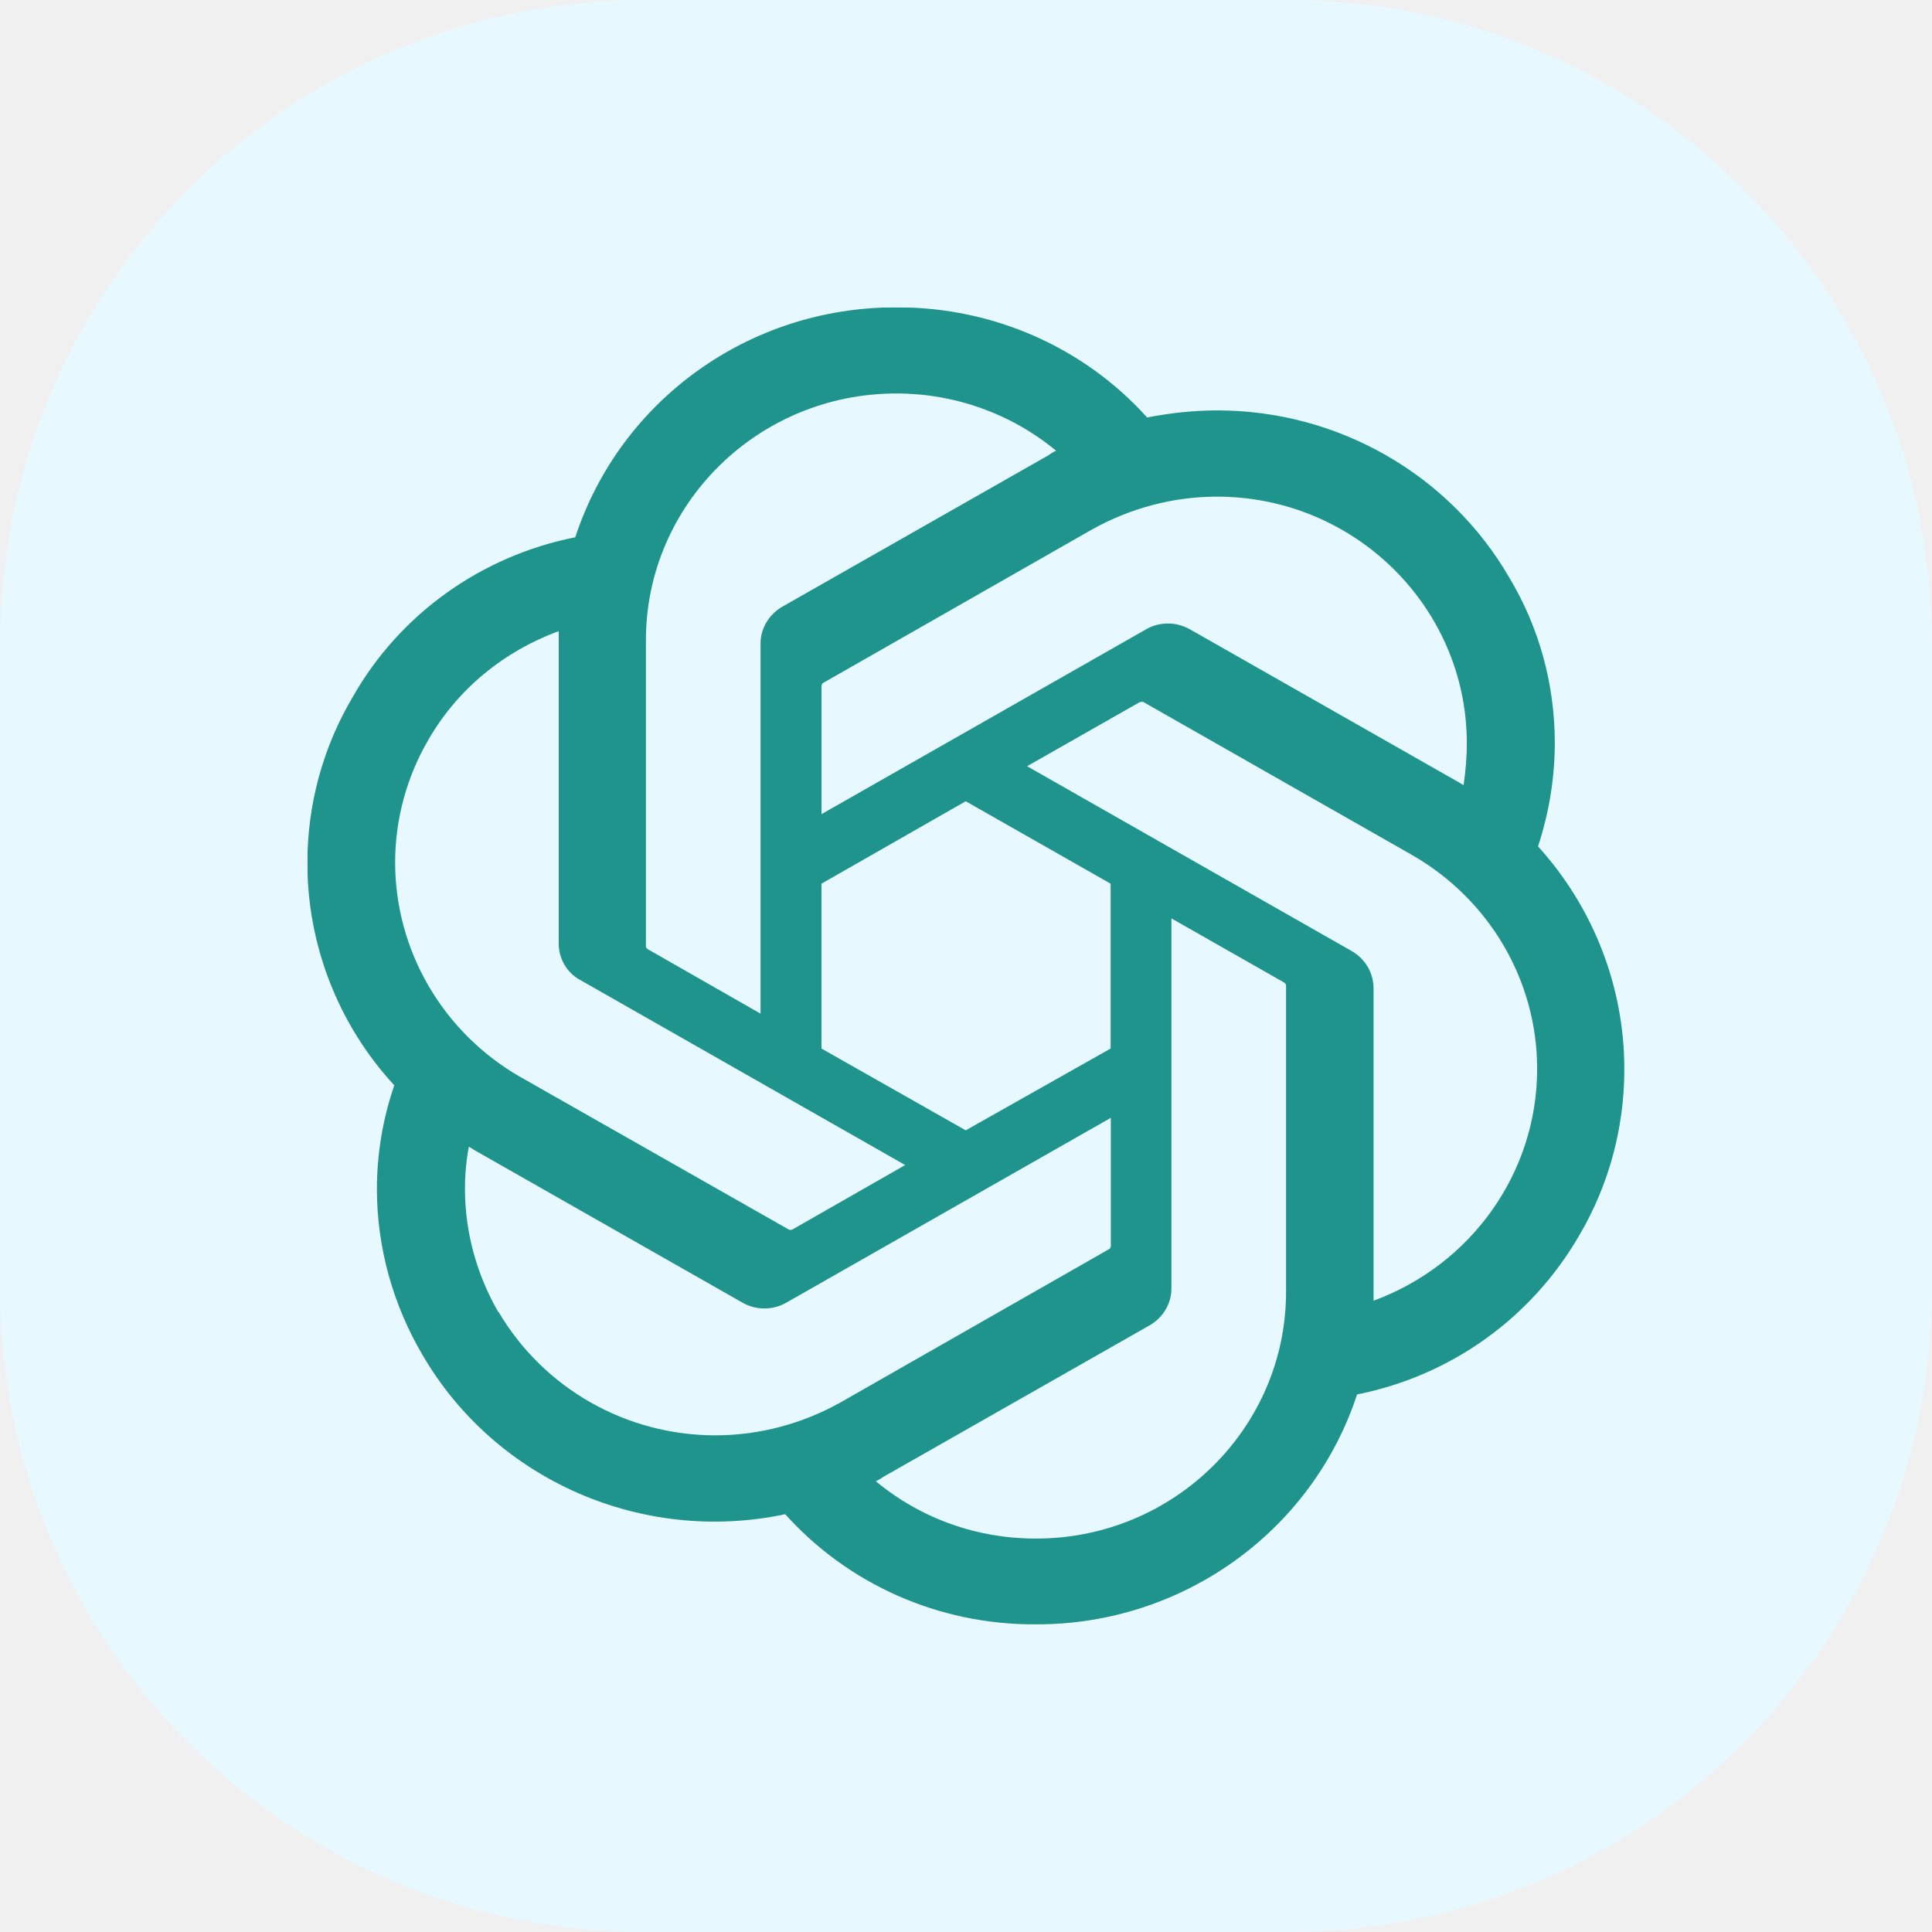
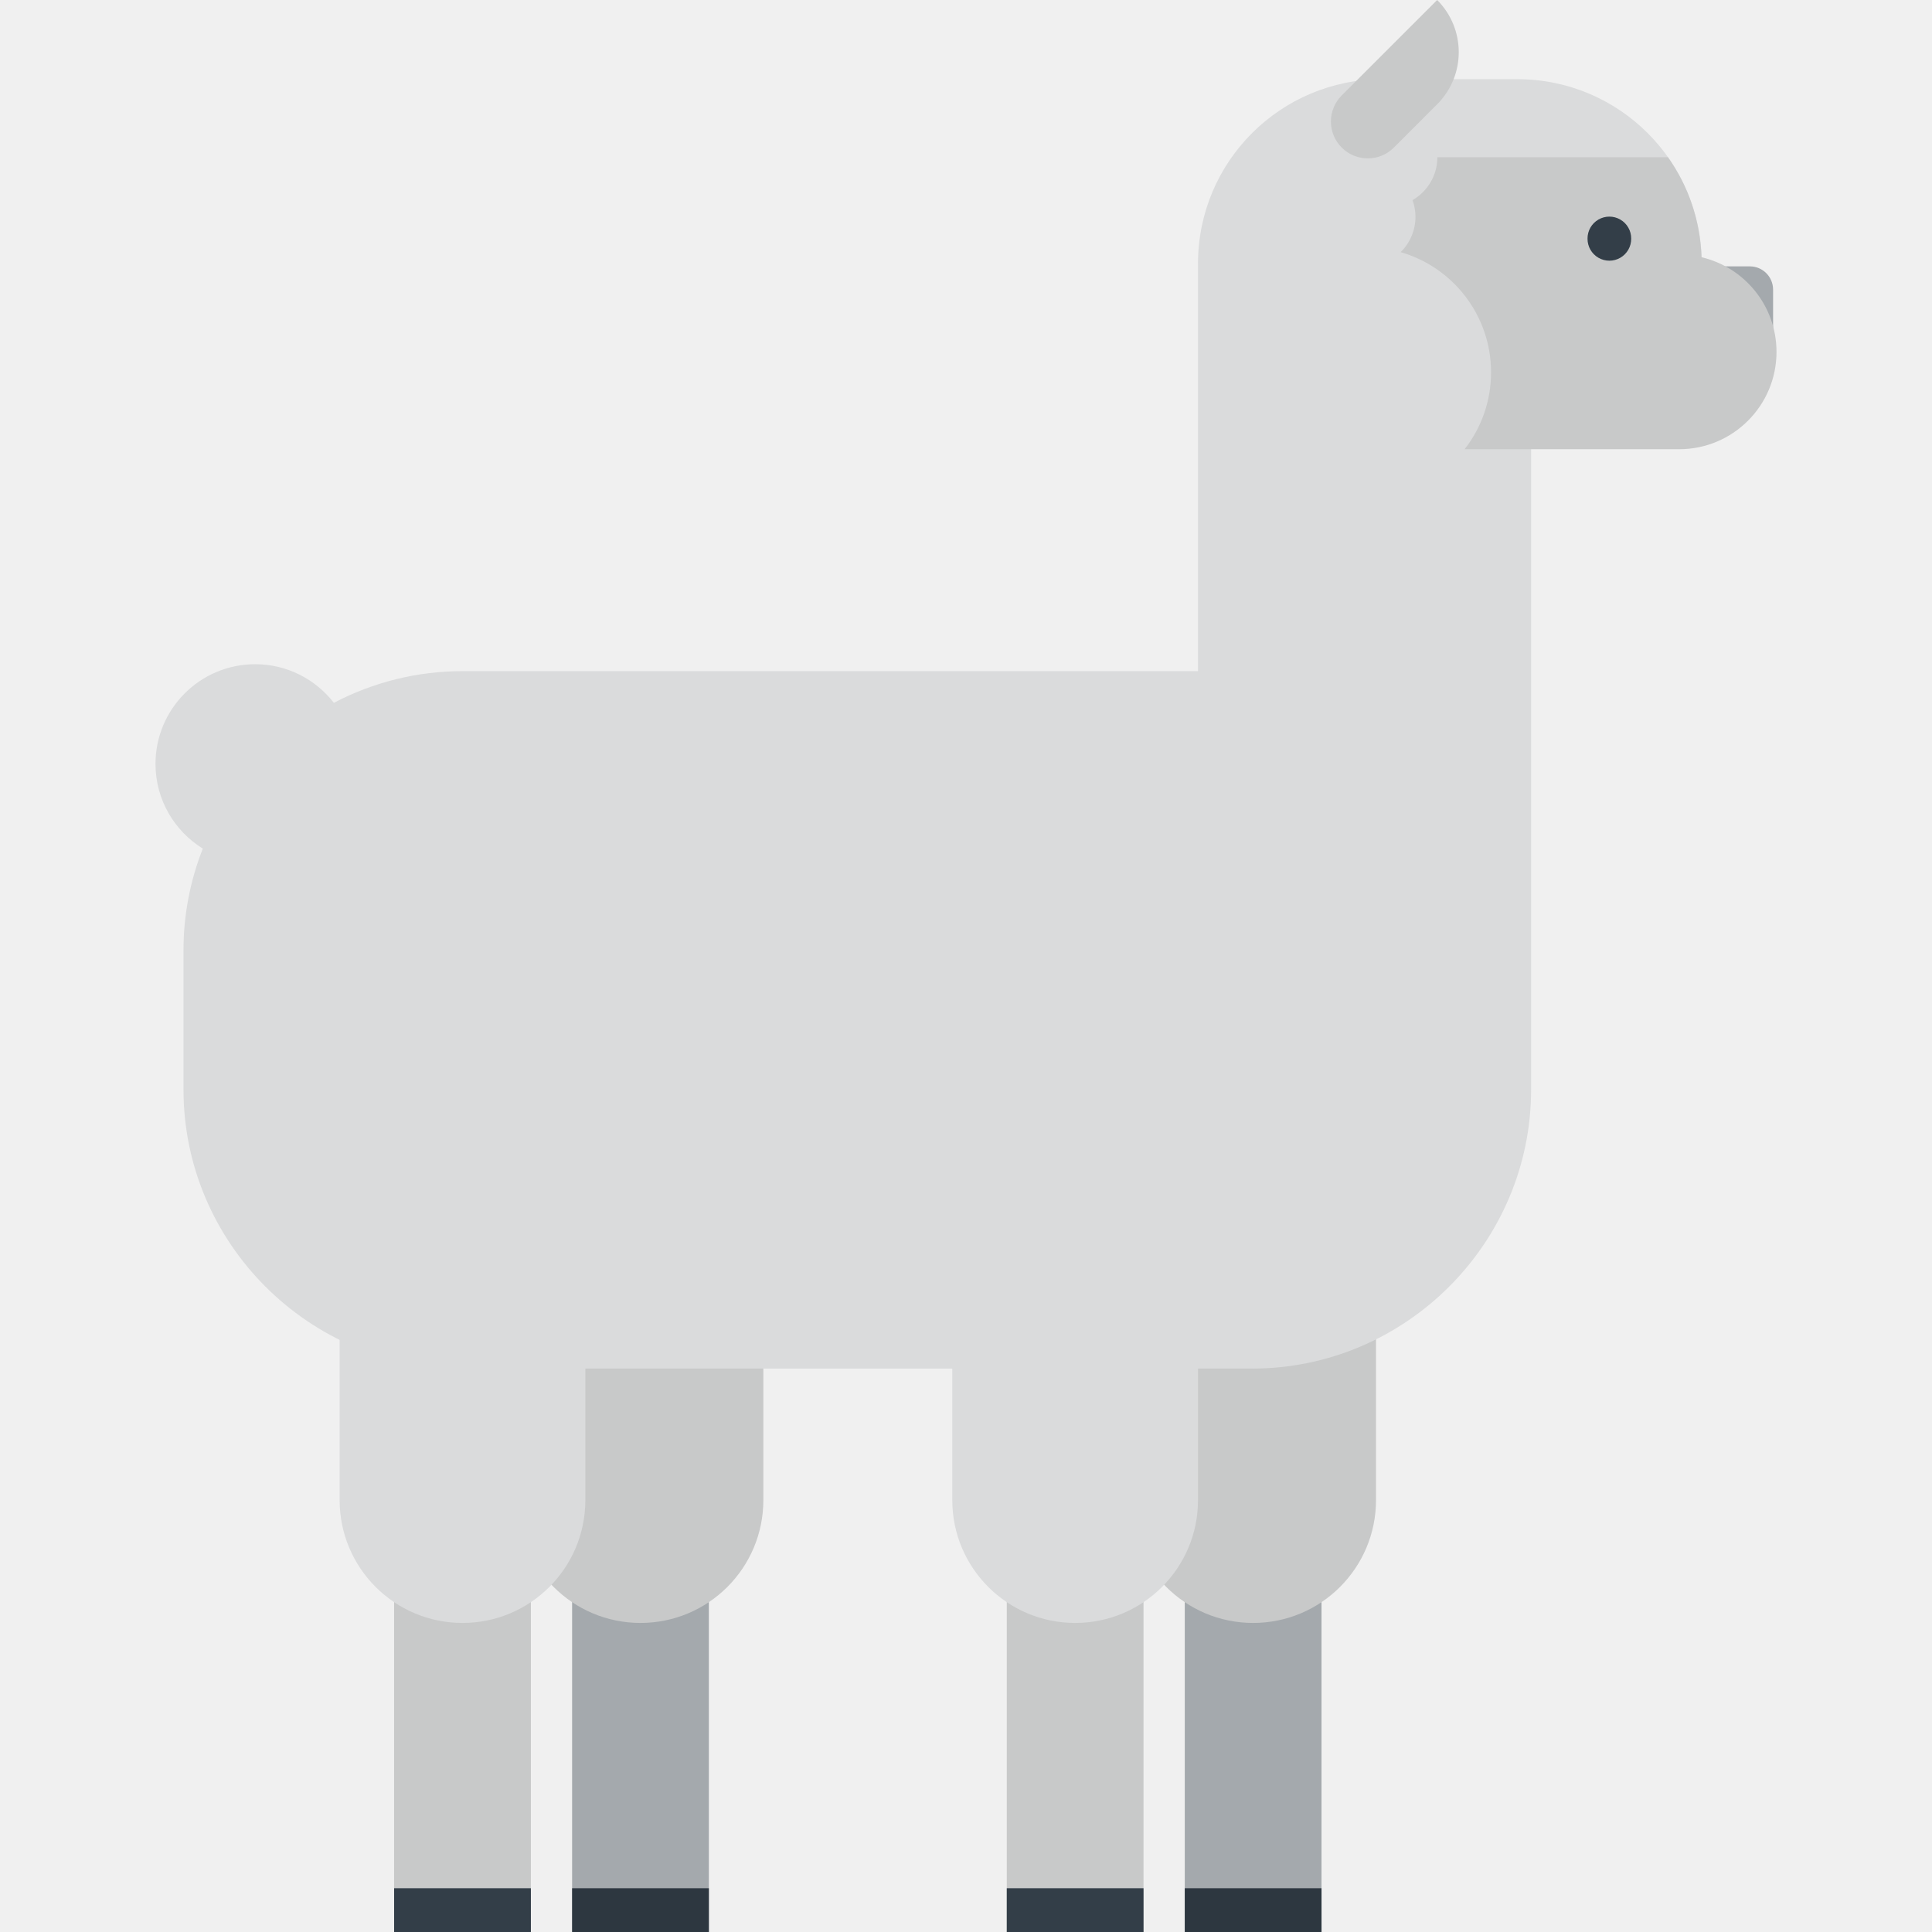
- <svg xmlns="http://www.w3.org/2000/svg" xmlns:xlink="http://www.w3.org/1999/xlink" width="30" height="30" viewBox="0 0 30 30" fill="none">
-   <defs>
-     <rect id="path_0" x="0" y="0" width="30" height="30" />
-     <rect id="path_1" x="0" y="0" width="20.455" height="20.455" />
-   </defs>
-   <g opacity="1" transform="translate(0 0)  rotate(0 15 15)">
-     <rect fill="#E7F8FF" opacity="1" transform="translate(0 0)  rotate(0 15 15)" x="0" y="0" width="30" height="30" rx="10" />
-     <mask id="bg-mask-0" fill="white">
-       <use xlink:href="#path_0" />
-     </mask>
-     <g mask="url(#bg-mask-0)">
-       <g opacity="1" transform="translate(4.772727 4.772727)  rotate(0 10.22727 10.22727)">
-         <mask id="bg-mask-1" fill="white">
-           <use xlink:href="#path_1" />
-         </mask>
-         <g mask="url(#bg-mask-1)">
-           <path id="分组 1" fill-rule="evenodd" style="fill:#1F948C" transform="translate(0 0)  rotate(0 10.22727 10.22727)" opacity="1" d="M19.11 8.37L19.11 8.37C19.28 7.85 19.37 7.31 19.37 6.76C19.37 5.86 19.13 4.97 18.66 4.19C17.73 2.59 16 1.6 14.13 1.6C13.76 1.6 13.4 1.64 13.04 1.71C12.06 0.62 10.65 0 9.17 0L9.14 0L9.13 0C6.86 0 4.86 1.44 4.16 3.57C2.7 3.86 1.44 4.76 0.71 6.04C0.24 6.83 0 7.72 0 8.63C0 9.9 0.48 11.14 1.35 12.08C1.17 12.6 1.08 13.15 1.08 13.69C1.08 14.6 1.33 15.49 1.79 16.27C2.92 18.21 5.2 19.21 7.42 18.74C8.4 19.83 9.8 20.45 11.28 20.45L11.31 20.45L11.33 20.45C13.59 20.45 15.6 19.01 16.3 16.88C17.76 16.59 19.01 15.69 19.75 14.41C20.21 13.63 20.45 12.74 20.45 11.83C20.45 10.55 19.97 9.32 19.11 8.37Z M8.947 18.158C8.907 18.188 8.867 18.208 8.827 18.228C9.527 18.808 10.397 19.118 11.307 19.118L11.317 19.118C13.457 19.118 15.197 17.398 15.197 15.288L15.197 10.528C15.197 10.508 15.177 10.488 15.157 10.478L13.417 9.488L13.417 15.238C13.417 15.468 13.287 15.688 13.077 15.808L8.947 18.158Z M8.277 17.005L12.447 14.625C12.466 14.615 12.476 14.595 12.476 14.575L12.476 14.575L12.476 12.585L7.437 15.455C7.227 15.575 6.967 15.575 6.757 15.455L2.627 13.105C2.587 13.085 2.537 13.045 2.507 13.035C2.467 13.245 2.447 13.465 2.447 13.685C2.447 14.355 2.627 15.015 2.967 15.605L2.967 15.595C3.667 16.785 4.947 17.515 6.337 17.515C7.017 17.515 7.687 17.335 8.277 17.005Z M3.903 5.168C3.903 5.128 3.903 5.068 3.903 5.028C3.053 5.338 2.333 5.928 1.883 6.708L1.883 6.708C1.543 7.288 1.363 7.948 1.363 8.618C1.363 9.988 2.103 11.258 3.303 11.948L7.473 14.318C7.493 14.328 7.513 14.328 7.533 14.318L9.283 13.318L4.243 10.448C4.033 10.338 3.903 10.118 3.903 9.878L3.903 9.878L3.903 5.168Z M17.156 8.505L12.976 6.125C12.956 6.125 12.936 6.125 12.916 6.135L11.176 7.125L16.216 9.995C16.426 10.115 16.556 10.335 16.556 10.575C16.556 10.575 16.556 10.575 16.556 10.575L16.556 15.425C18.076 14.865 19.096 13.435 19.096 11.825C19.096 10.455 18.356 9.195 17.156 8.505Z M8.014 5.829C7.994 5.839 7.984 5.859 7.984 5.879L7.984 5.879L7.984 7.869L13.024 4.999C13.124 4.939 13.244 4.909 13.364 4.909C13.484 4.909 13.594 4.939 13.704 4.999L17.834 7.349C17.874 7.369 17.914 7.399 17.954 7.419L17.954 7.419C17.984 7.209 18.004 6.989 18.004 6.769C18.004 4.659 16.264 2.939 14.124 2.939C13.444 2.939 12.774 3.119 12.184 3.449L8.014 5.829Z M9.147 1.337C6.997 1.337 5.257 3.057 5.257 5.167L5.257 9.927C5.257 9.947 5.277 9.957 5.287 9.967L7.037 10.967L7.037 5.227L7.037 5.217C7.037 4.987 7.167 4.767 7.377 4.647L11.507 2.297C11.547 2.267 11.597 2.237 11.627 2.227C10.927 1.647 10.047 1.337 9.147 1.337Z M7.983 11.509L10.223 12.779L12.473 11.509L12.473 8.949L10.223 7.669L7.983 8.949L7.983 11.509Z " />
-         </g>
-       </g>
-     </g>
-   </g>
+ <svg xmlns="http://www.w3.org/2000/svg" t="1694612690486" class="icon" viewBox="0 0 1024 1024" version="1.1" p-id="3175" width="44" height="44">
+   <path d="M303.232 794.954h72.484v229.043h-72.484z" fill="#A4A9AD" p-id="3176" />
+   <path d="M303.232 1000.804h72.484v23.196h-72.484z" fill="#2D3740" p-id="3177" />
+   <path d="M274.355 655.676c0-35.964 29.155-65.119 65.119-65.119 35.967 0 65.121 29.155 65.121 65.119v139.393c0 35.969-29.155 65.119-65.121 65.119-35.961 0-65.119-29.149-65.119-65.119V655.676z" fill="#C8C9C9" p-id="3178" />
+   <path d="M627.951 794.954h72.481v229.043h-72.481z" fill="#A4A9AD" p-id="3179" />
+   <path d="M627.951 1000.804h72.481v23.196h-72.481z" fill="#2D3740" p-id="3180" />
+   <path d="M599.074 655.676c0-35.964 29.155-65.119 65.119-65.119 35.967 0 65.121 29.155 65.121 65.119v139.393c0 35.969-29.155 65.119-65.121 65.119-35.964 0-65.119-29.149-65.119-65.119V655.676zM208.891 794.954h72.484v229.043H208.891z" fill="#C8C9C9" p-id="3181" />
+   <path d="M208.891 1000.804h72.484v23.196H208.891z" fill="#333E48" p-id="3182" />
+   <path d="M180.012 655.676c0-35.964 29.158-65.119 65.121-65.119s65.119 29.155 65.119 65.119v139.393c0 35.969-29.155 65.119-65.119 65.119s-65.121-29.149-65.121-65.119V655.676z" fill="#DADBDC" p-id="3183" />
+   <path d="M533.611 794.954h72.481v229.043h-72.481z" fill="#C8C9C9" p-id="3184" />
+   <path d="M533.611 1000.804h72.481v23.196h-72.481z" fill="#333E48" p-id="3185" />
+   <path d="M504.731 655.676c0-35.964 29.158-65.119 65.121-65.119s65.119 29.155 65.119 65.119v139.393c0 35.969-29.155 65.119-65.119 65.119s-65.121-29.149-65.121-65.119V655.676z" fill="#DADBDC" p-id="3186" />
+   <path d="M804.256 41.971h-71.596c-53.954 0-97.691 43.738-97.691 97.694l0.003 0.112v215.941H245.114a146.533 146.533 0 0 0-68.157 16.795c-9.666-12.434-24.732-20.47-41.701-20.47-29.182 0-52.839 23.655-52.839 52.842 0 18.979 10.043 35.576 25.074 44.895a146.416 146.416 0 0 0-10.235 53.801v73.929c0 81.329 66.538 147.864 147.864 147.864h418.539c81.324 0 147.864-66.538 147.864-147.864V237.055c50.565-3.72 90.436-45.883 90.436-97.389-0.011-53.956-43.746-97.694-97.702-97.694z" fill="#DADBDC" p-id="3187" />
+   <path d="M927.447 141.18h-22.95v42.431h35.272V153.502a12.322 12.322 0 0 0-12.322-12.322z" fill="#A4A9AD" p-id="3188" />
+   <path d="M901.82 136.33c-0.668-19.7-7.114-37.928-17.776-53.002h-122.215c0 9.727-5.299 18.201-13.158 22.741a26.162 26.162 0 0 1 1.561 8.851 26.178 26.178 0 0 1-7.851 18.717c27.669 7.977 47.909 33.471 47.909 63.71a66.006 66.006 0 0 1-14.008 40.742h113.717c28.492 0 51.586-23.097 51.586-51.581-0.003-24.428-16.98-44.828-39.764-50.178z" fill="#C8C9C9" p-id="3189" />
+   <path d="M852.997 126.493m-11.574 0a11.574 11.574 0 1 0 23.147 0 11.574 11.574 0 1 0-23.147 0Z" fill="#333E48" p-id="3190" />
+   <path d="M738.772 78.224a19.551 19.551 0 0 1-27.637 0 19.551 19.551 0 0 1 0-27.642L761.721 0c15.262 15.262 15.264 40.007 0.003 55.269l-22.952 22.955z" fill="#C8C9C9" p-id="3191" />
</svg>
